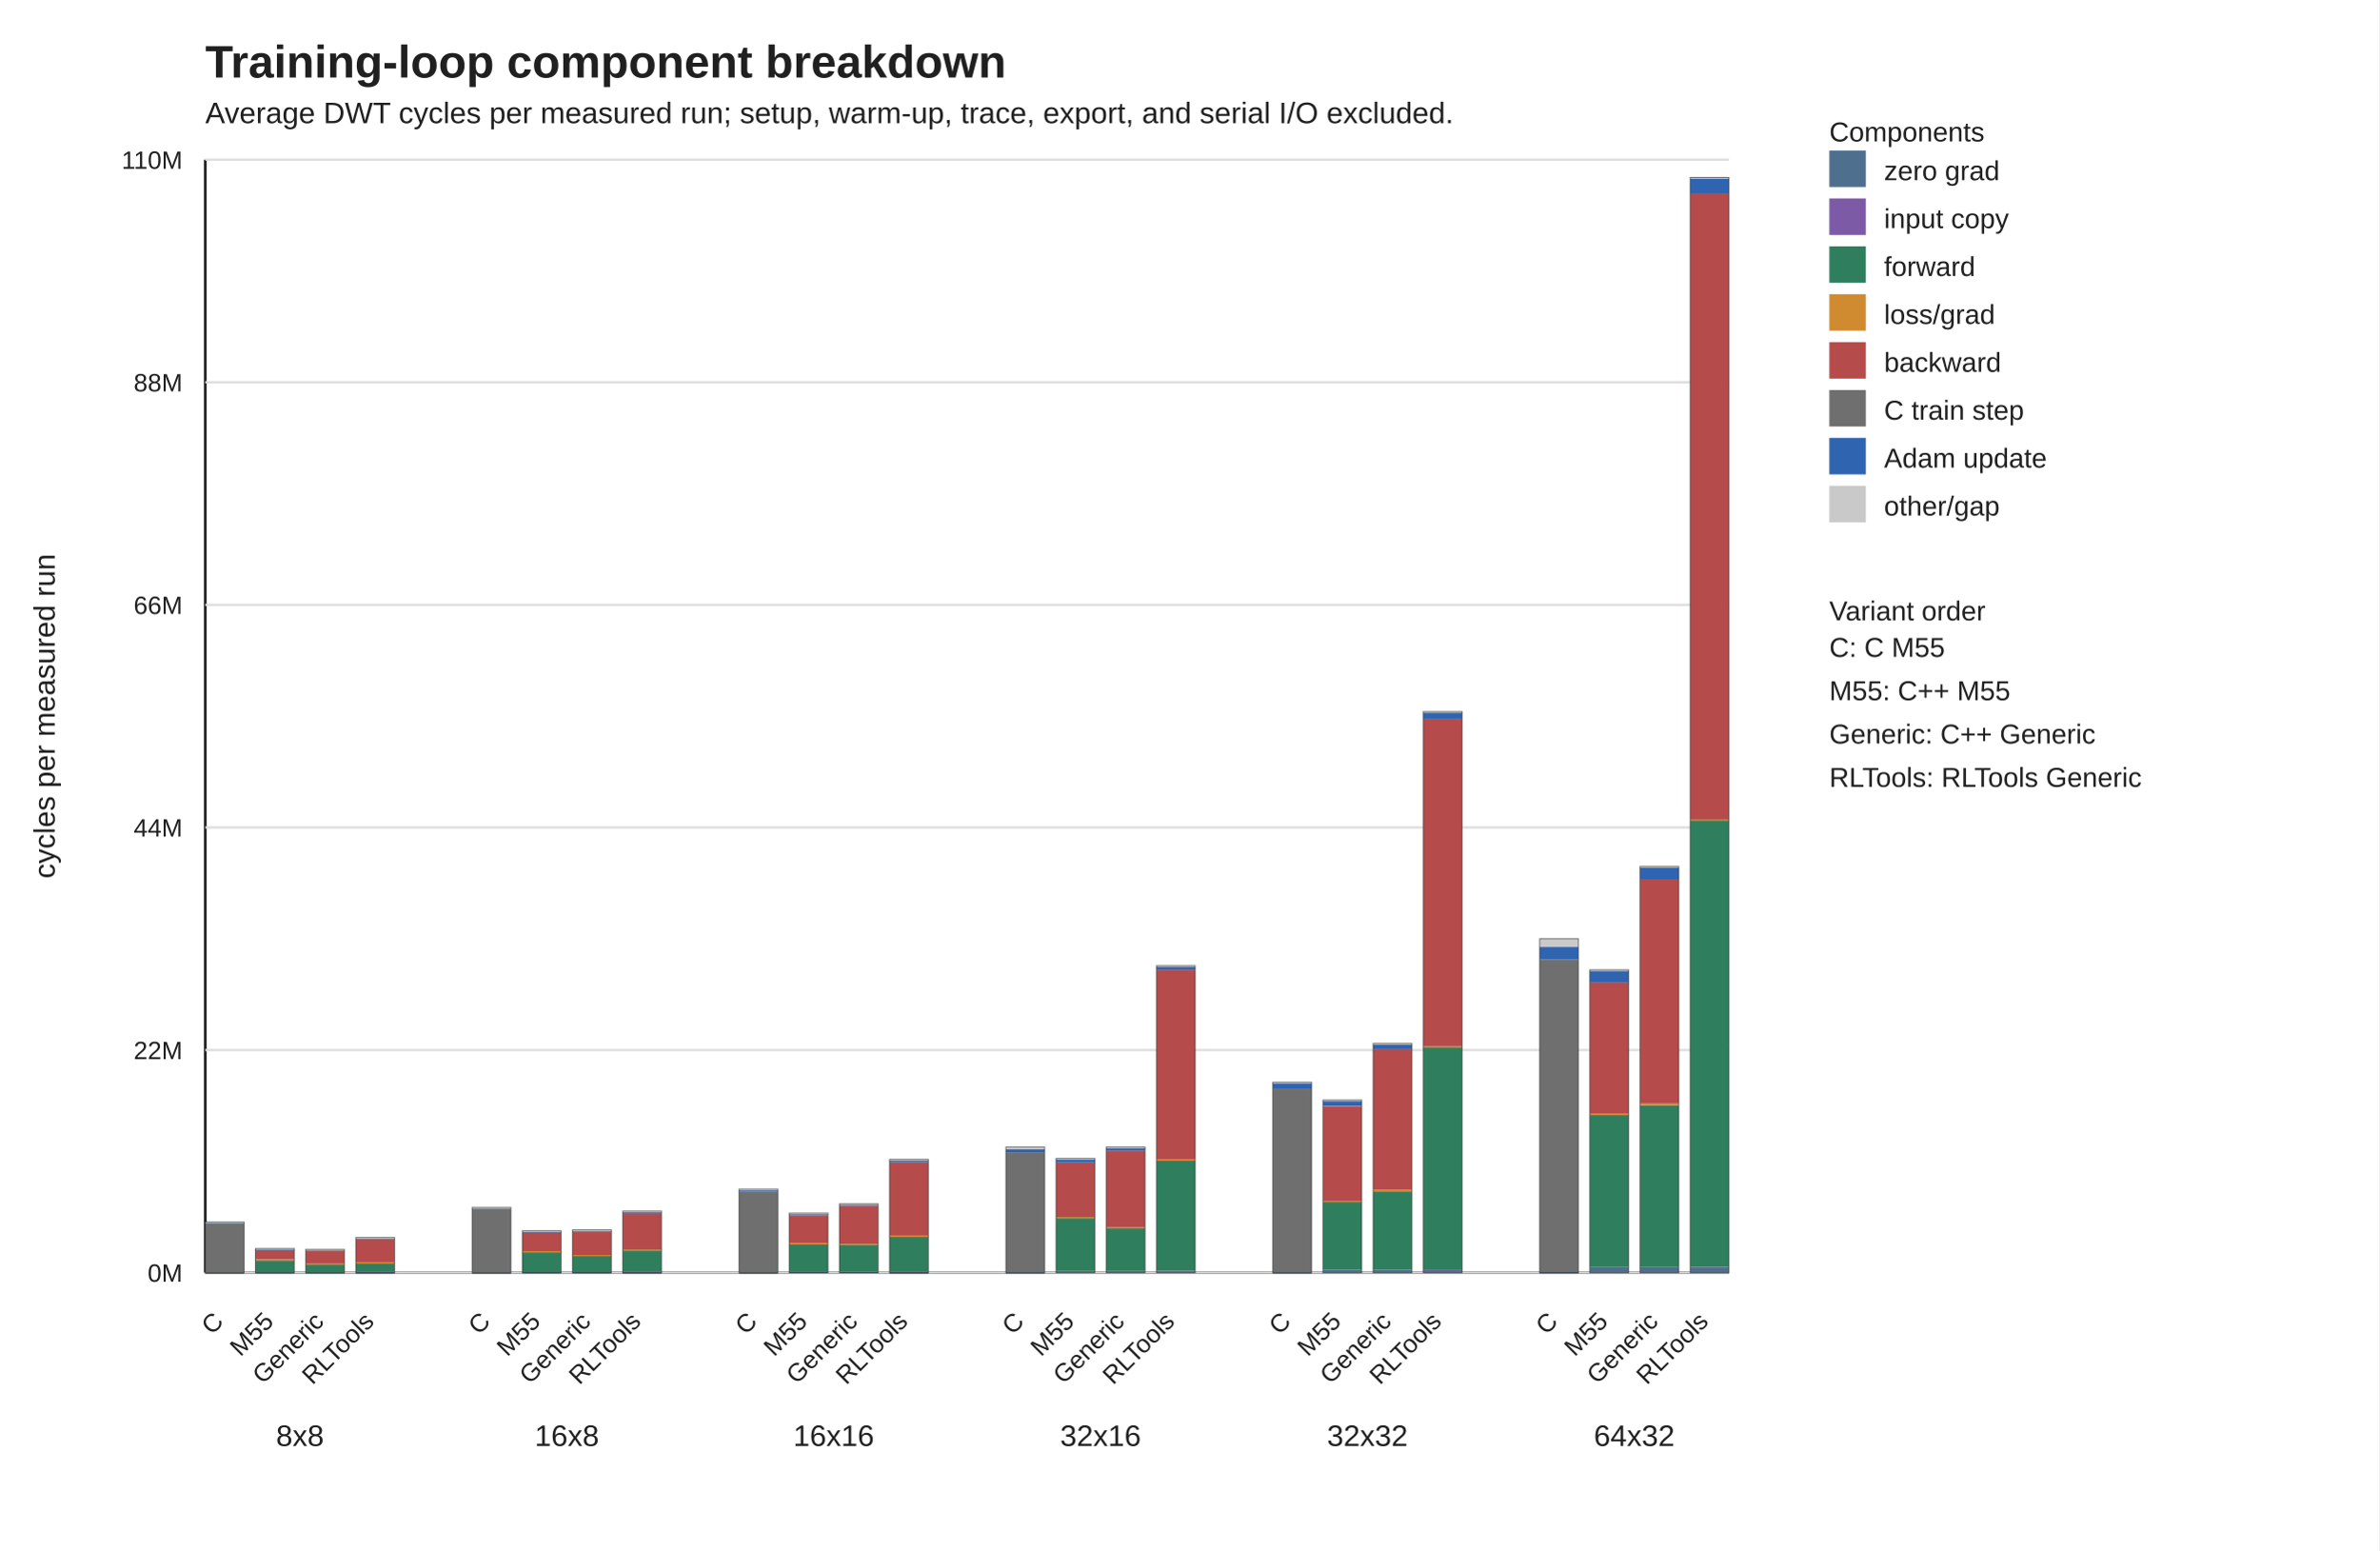
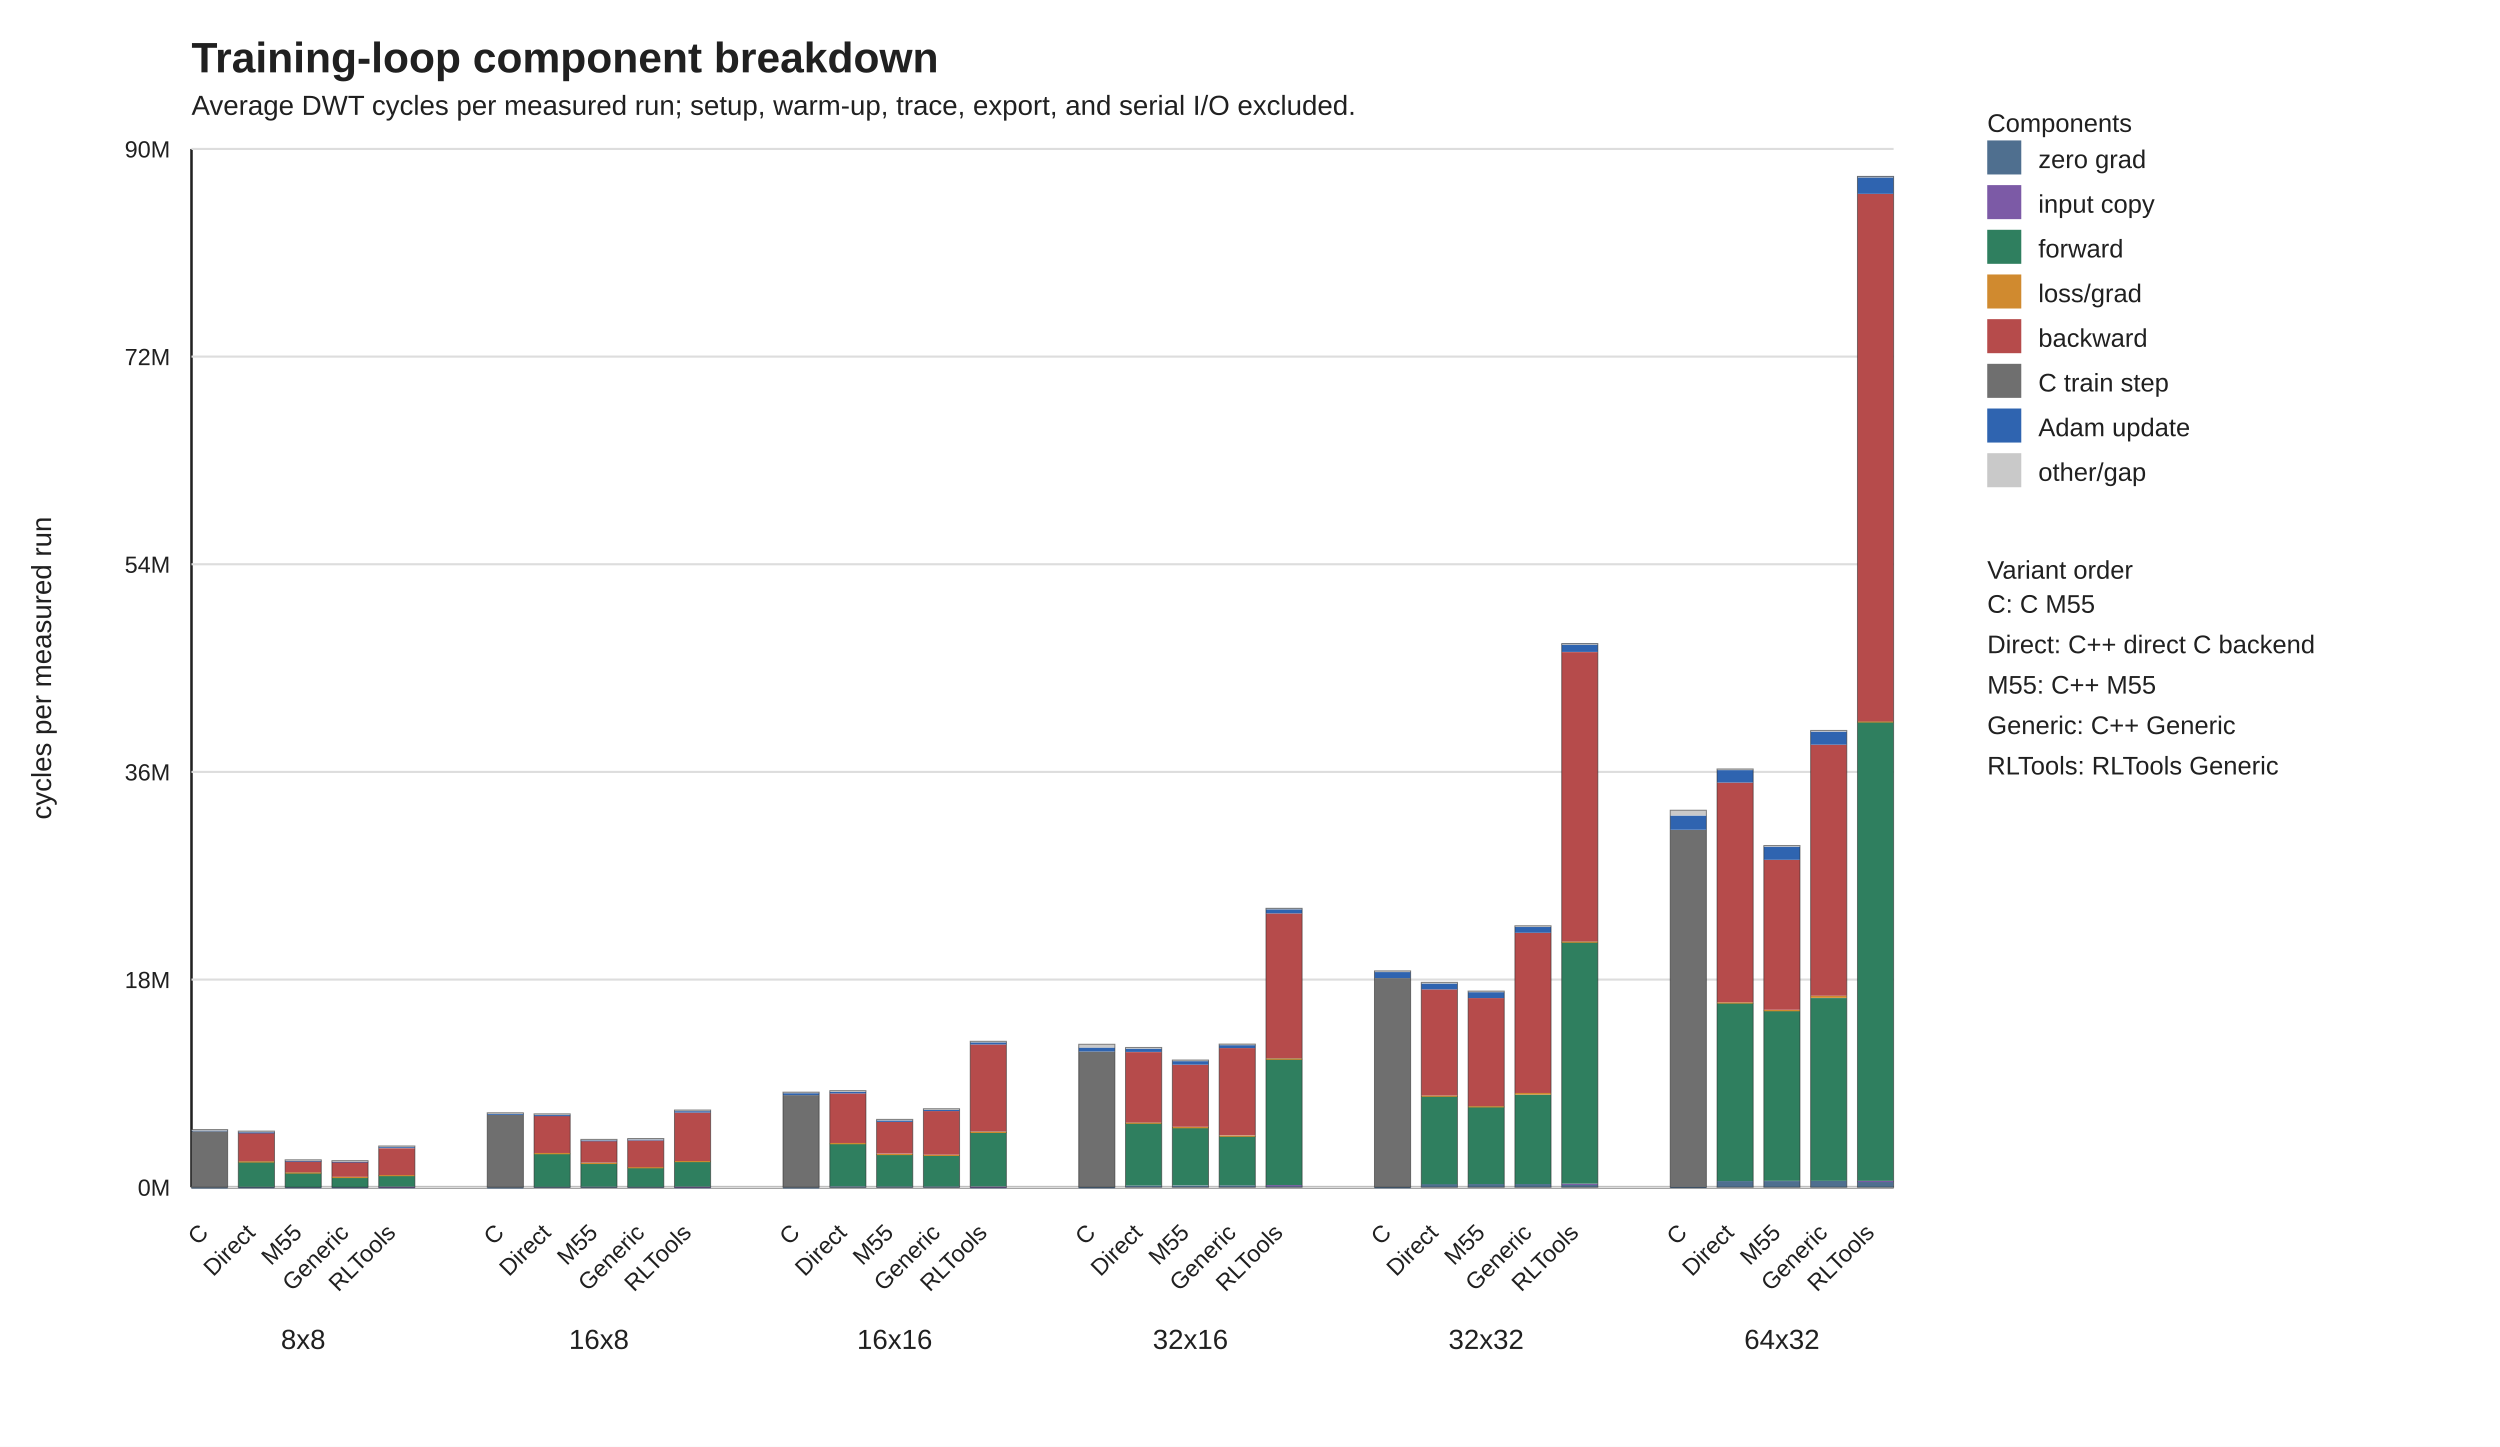
- <svg xmlns="http://www.w3.org/2000/svg" width="1043" height="680" viewBox="0 0 1043 680">
+ <svg xmlns="http://www.w3.org/2000/svg" width="1175" height="680" viewBox="0 0 1175 680">
  <rect width="100%" height="100%" fill="#ffffff" />
  <style>text{font-family:Arial,Helvetica,sans-serif;fill:#202020}.axis{stroke:#222;stroke-width:1.2}.grid{stroke:#dddddd;stroke-width:1}.label{font-size:13px}.title{font-size:20px;font-weight:700}.tick{font-size:11px}.legend{font-size:12px}</style>
  <text class="title" x="90" y="34">Training-loop component breakdown</text>
  <text class="label" x="90" y="54">Average DWT cycles per measured run; setup, warm-up, trace, export, and serial I/O excluded.</text>
-   <line class="axis" x1="90" y1="558" x2="758" y2="558" />
+   <line class="axis" x1="90" y1="558" x2="890" y2="558" />
  <line class="axis" x1="90" y1="70" x2="90" y2="558" />
-   <line class="grid" x1="90" y1="558.0" x2="758" y2="558.0" />
+   <line class="grid" x1="90" y1="558.0" x2="890" y2="558.0" />
  <text class="tick" x="80" y="562.0" text-anchor="end">0M</text>
-   <line class="grid" x1="90" y1="460.4" x2="758" y2="460.4" />
-   <text class="tick" x="80" y="464.4" text-anchor="end">22M</text>
-   <line class="grid" x1="90" y1="362.8" x2="758" y2="362.8" />
-   <text class="tick" x="80" y="366.8" text-anchor="end">44M</text>
-   <line class="grid" x1="90" y1="265.2" x2="758" y2="265.2" />
-   <text class="tick" x="80" y="269.2" text-anchor="end">66M</text>
-   <line class="grid" x1="90" y1="167.6" x2="758" y2="167.6" />
-   <text class="tick" x="80" y="171.6" text-anchor="end">88M</text>
-   <line class="grid" x1="90" y1="70.0" x2="758" y2="70.0" />
-   <text class="tick" x="80" y="74.0" text-anchor="end">110M</text>
-   <text class="label" x="131.5" y="634" text-anchor="middle">8x8</text>
+   <line class="grid" x1="90" y1="460.4" x2="890" y2="460.4" />
+   <text class="tick" x="80" y="464.4" text-anchor="end">18M</text>
+   <line class="grid" x1="90" y1="362.8" x2="890" y2="362.8" />
+   <text class="tick" x="80" y="366.8" text-anchor="end">36M</text>
+   <line class="grid" x1="90" y1="265.2" x2="890" y2="265.2" />
+   <text class="tick" x="80" y="269.2" text-anchor="end">54M</text>
+   <line class="grid" x1="90" y1="167.6" x2="890" y2="167.6" />
+   <text class="tick" x="80" y="171.6" text-anchor="end">72M</text>
+   <line class="grid" x1="90" y1="70.0" x2="890" y2="70.0" />
+   <text class="tick" x="80" y="74.0" text-anchor="end">90M</text>
+   <text class="label" x="142.5" y="634" text-anchor="middle">8x8</text>
  <rect x="90.0" y="558.0" width="17" height="0.6" fill="#4f6f8f" />
-   <rect x="90.0" y="536.5" width="17" height="21.5" fill="#6f6f6f" />
-   <rect x="90.0" y="536.0" width="17" height="0.6" fill="#2f64b0" />
-   <rect x="90.0" y="535.8" width="17" height="0.6" fill="#c9c9c9" />
-   <rect x="90.0" y="535.8" width="17" height="22.2" fill="none" stroke="#222" stroke-width=".45" opacity=".55" />
+   <rect x="90.0" y="531.7" width="17" height="26.3" fill="#6f6f6f" />
+   <rect x="90.0" y="531.1" width="17" height="0.6" fill="#2f64b0" />
+   <rect x="90.0" y="530.9" width="17" height="0.6" fill="#c9c9c9" />
+   <rect x="90.0" y="530.9" width="17" height="27.1" fill="none" stroke="#222" stroke-width=".45" opacity=".55" />
  <text class="tick" x="98.5" y="580" text-anchor="end" transform="rotate(-45 98.5 580)">C</text>
  <rect x="112.0" y="557.9" width="17" height="0.6" fill="#4f6f8f" />
-   <rect x="112.0" y="552.3" width="17" height="5.6" fill="#2f7f5f" />
-   <rect x="112.0" y="552.3" width="17" height="0.6" fill="#d08a2f" />
-   <rect x="112.0" y="547.9" width="17" height="4.3" fill="#b64b4b" />
-   <rect x="112.0" y="547.7" width="17" height="0.6" fill="#2f64b0" />
-   <rect x="112.0" y="547.4" width="17" height="0.6" fill="#c9c9c9" />
-   <rect x="112.0" y="547.4" width="17" height="10.6" fill="none" stroke="#222" stroke-width=".45" opacity=".55" />
-   <text class="tick" x="120.5" y="580" text-anchor="end" transform="rotate(-45 120.5 580)">M55</text>
+   <rect x="112.0" y="545.9" width="17" height="11.9" fill="#2f7f5f" />
+   <rect x="112.0" y="545.8" width="17" height="0.6" fill="#d08a2f" />
+   <rect x="112.0" y="532.3" width="17" height="13.5" fill="#b64b4b" />
+   <rect x="112.0" y="532.1" width="17" height="0.6" fill="#2f64b0" />
+   <rect x="112.0" y="531.6" width="17" height="0.6" fill="#c9c9c9" />
+   <rect x="112.0" y="531.6" width="17" height="26.4" fill="none" stroke="#222" stroke-width=".45" opacity=".55" />
+   <text class="tick" x="120.5" y="580" text-anchor="end" transform="rotate(-45 120.5 580)">Direct</text>
  <rect x="134.0" y="557.9" width="17" height="0.6" fill="#4f6f8f" />
-   <rect x="134.0" y="554.1" width="17" height="3.8" fill="#2f7f5f" />
-   <rect x="134.0" y="554.0" width="17" height="0.6" fill="#d08a2f" />
-   <rect x="134.0" y="548.2" width="17" height="5.8" fill="#b64b4b" />
-   <rect x="134.0" y="548.0" width="17" height="0.6" fill="#2f64b0" />
-   <rect x="134.0" y="547.8" width="17" height="0.6" fill="#c9c9c9" />
-   <rect x="134.0" y="547.8" width="17" height="10.2" fill="none" stroke="#222" stroke-width=".45" opacity=".55" />
-   <text class="tick" x="142.5" y="580" text-anchor="end" transform="rotate(-45 142.5 580)">Generic</text>
+   <rect x="134.0" y="551.1" width="17" height="6.8" fill="#2f7f5f" />
+   <rect x="134.0" y="551.0" width="17" height="0.6" fill="#d08a2f" />
+   <rect x="134.0" y="545.7" width="17" height="5.3" fill="#b64b4b" />
+   <rect x="134.0" y="545.4" width="17" height="0.6" fill="#2f64b0" />
+   <rect x="134.0" y="545.1" width="17" height="0.6" fill="#c9c9c9" />
+   <rect x="134.0" y="545.1" width="17" height="12.9" fill="none" stroke="#222" stroke-width=".45" opacity=".55" />
+   <text class="tick" x="142.5" y="580" text-anchor="end" transform="rotate(-45 142.5 580)">M55</text>
  <rect x="156.0" y="557.9" width="17" height="0.6" fill="#4f6f8f" />
-   <rect x="156.0" y="557.7" width="17" height="0.6" fill="#7c5aa6" />
-   <rect x="156.0" y="553.5" width="17" height="4.2" fill="#2f7f5f" />
-   <rect x="156.0" y="553.5" width="17" height="0.6" fill="#d08a2f" />
-   <rect x="156.0" y="543.4" width="17" height="10.1" fill="#b64b4b" />
-   <rect x="156.0" y="542.9" width="17" height="0.6" fill="#2f64b0" />
-   <rect x="156.0" y="542.6" width="17" height="0.6" fill="#c9c9c9" />
-   <rect x="156.0" y="542.6" width="17" height="15.4" fill="none" stroke="#222" stroke-width=".45" opacity=".55" />
-   <text class="tick" x="164.5" y="580" text-anchor="end" transform="rotate(-45 164.5 580)">RLTools</text>
-   <text class="label" x="248.5" y="634" text-anchor="middle">16x8</text>
-   <rect x="207.0" y="558.0" width="17" height="0.6" fill="#4f6f8f" />
-   <rect x="207.0" y="530.2" width="17" height="27.8" fill="#6f6f6f" />
-   <rect x="207.0" y="529.6" width="17" height="0.6" fill="#2f64b0" />
-   <rect x="207.0" y="529.4" width="17" height="0.6" fill="#c9c9c9" />
-   <rect x="207.0" y="529.4" width="17" height="28.6" fill="none" stroke="#222" stroke-width=".45" opacity=".55" />
-   <text class="tick" x="215.5" y="580" text-anchor="end" transform="rotate(-45 215.5 580)">C</text>
-   <rect x="229.0" y="557.8" width="17" height="0.6" fill="#4f6f8f" />
-   <rect x="229.0" y="548.6" width="17" height="9.2" fill="#2f7f5f" />
-   <rect x="229.0" y="548.6" width="17" height="0.6" fill="#d08a2f" />
-   <rect x="229.0" y="540.3" width="17" height="8.3" fill="#b64b4b" />
-   <rect x="229.0" y="539.9" width="17" height="0.6" fill="#2f64b0" />
-   <rect x="229.0" y="539.6" width="17" height="0.6" fill="#c9c9c9" />
-   <rect x="229.0" y="539.6" width="17" height="18.4" fill="none" stroke="#222" stroke-width=".45" opacity=".55" />
-   <text class="tick" x="237.5" y="580" text-anchor="end" transform="rotate(-45 237.5 580)">M55</text>
-   <rect x="251.0" y="557.8" width="17" height="0.6" fill="#4f6f8f" />
-   <rect x="251.0" y="550.4" width="17" height="7.4" fill="#2f7f5f" />
-   <rect x="251.0" y="550.2" width="17" height="0.6" fill="#d08a2f" />
-   <rect x="251.0" y="540.0" width="17" height="10.3" fill="#b64b4b" />
-   <rect x="251.0" y="539.5" width="17" height="0.6" fill="#2f64b0" />
-   <rect x="251.0" y="539.2" width="17" height="0.6" fill="#c9c9c9" />
-   <rect x="251.0" y="539.2" width="17" height="18.8" fill="none" stroke="#222" stroke-width=".45" opacity=".55" />
-   <text class="tick" x="259.5" y="580" text-anchor="end" transform="rotate(-45 259.5 580)">Generic</text>
-   <rect x="273.0" y="557.9" width="17" height="0.6" fill="#4f6f8f" />
-   <rect x="273.0" y="557.7" width="17" height="0.6" fill="#7c5aa6" />
-   <rect x="273.0" y="548.0" width="17" height="9.7" fill="#2f7f5f" />
-   <rect x="273.0" y="547.9" width="17" height="0.6" fill="#d08a2f" />
-   <rect x="273.0" y="532.0" width="17" height="15.9" fill="#b64b4b" />
-   <rect x="273.0" y="531.4" width="17" height="0.7" fill="#2f64b0" />
-   <rect x="273.0" y="531.0" width="17" height="0.6" fill="#c9c9c9" />
-   <rect x="273.0" y="531.0" width="17" height="27.0" fill="none" stroke="#222" stroke-width=".45" opacity=".55" />
-   <text class="tick" x="281.5" y="580" text-anchor="end" transform="rotate(-45 281.5 580)">RLTools</text>
-   <text class="label" x="365.5" y="634" text-anchor="middle">16x16</text>
-   <rect x="324.0" y="558.0" width="17" height="0.6" fill="#4f6f8f" />
-   <rect x="324.0" y="522.6" width="17" height="35.4" fill="#6f6f6f" />
-   <rect x="324.0" y="521.7" width="17" height="0.9" fill="#2f64b0" />
-   <rect x="324.0" y="521.4" width="17" height="0.6" fill="#c9c9c9" />
-   <rect x="324.0" y="521.4" width="17" height="36.6" fill="none" stroke="#222" stroke-width=".45" opacity=".55" />
-   <text class="tick" x="332.5" y="580" text-anchor="end" transform="rotate(-45 332.5 580)">C</text>
-   <rect x="346.0" y="557.6" width="17" height="0.6" fill="#4f6f8f" />
-   <rect x="346.0" y="545.2" width="17" height="12.5" fill="#2f7f5f" />
-   <rect x="346.0" y="545.1" width="17" height="0.6" fill="#d08a2f" />
-   <rect x="346.0" y="532.9" width="17" height="12.2" fill="#b64b4b" />
-   <rect x="346.0" y="532.2" width="17" height="0.7" fill="#2f64b0" />
-   <rect x="346.0" y="531.9" width="17" height="0.6" fill="#c9c9c9" />
-   <rect x="346.0" y="531.9" width="17" height="26.1" fill="none" stroke="#222" stroke-width=".45" opacity=".55" />
-   <text class="tick" x="354.5" y="580" text-anchor="end" transform="rotate(-45 354.5 580)">M55</text>
-   <rect x="368.0" y="557.6" width="17" height="0.6" fill="#4f6f8f" />
-   <rect x="368.0" y="545.6" width="17" height="12.0" fill="#2f7f5f" />
-   <rect x="368.0" y="545.4" width="17" height="0.6" fill="#d08a2f" />
-   <rect x="368.0" y="528.7" width="17" height="16.7" fill="#b64b4b" />
-   <rect x="368.0" y="528.0" width="17" height="0.7" fill="#2f64b0" />
-   <rect x="368.0" y="527.8" width="17" height="0.6" fill="#c9c9c9" />
-   <rect x="368.0" y="527.8" width="17" height="30.2" fill="none" stroke="#222" stroke-width=".45" opacity=".55" />
-   <text class="tick" x="376.5" y="580" text-anchor="end" transform="rotate(-45 376.5 580)">Generic</text>
-   <rect x="390.0" y="557.9" width="17" height="0.6" fill="#4f6f8f" />
-   <rect x="390.0" y="557.7" width="17" height="0.6" fill="#7c5aa6" />
-   <rect x="390.0" y="541.8" width="17" height="15.9" fill="#2f7f5f" />
-   <rect x="390.0" y="541.8" width="17" height="0.6" fill="#d08a2f" />
-   <rect x="390.0" y="509.6" width="17" height="32.2" fill="#b64b4b" />
-   <rect x="390.0" y="508.7" width="17" height="0.9" fill="#2f64b0" />
-   <rect x="390.0" y="508.3" width="17" height="0.6" fill="#c9c9c9" />
-   <rect x="390.0" y="508.3" width="17" height="49.7" fill="none" stroke="#222" stroke-width=".45" opacity=".55" />
-   <text class="tick" x="398.5" y="580" text-anchor="end" transform="rotate(-45 398.5 580)">RLTools</text>
-   <text class="label" x="482.5" y="634" text-anchor="middle">32x16</text>
-   <rect x="441.0" y="557.9" width="17" height="0.6" fill="#4f6f8f" />
-   <rect x="441.0" y="505.3" width="17" height="52.6" fill="#6f6f6f" />
-   <rect x="441.0" y="503.8" width="17" height="1.5" fill="#2f64b0" />
-   <rect x="441.0" y="502.9" width="17" height="0.9" fill="#c9c9c9" />
-   <rect x="441.0" y="502.9" width="17" height="55.1" fill="none" stroke="#222" stroke-width=".45" opacity=".55" />
-   <text class="tick" x="449.5" y="580" text-anchor="end" transform="rotate(-45 449.5 580)">C</text>
-   <rect x="463.0" y="557.3" width="17" height="0.7" fill="#4f6f8f" />
-   <rect x="463.0" y="533.7" width="17" height="23.6" fill="#2f7f5f" />
-   <rect x="463.0" y="533.7" width="17" height="0.6" fill="#d08a2f" />
-   <rect x="463.0" y="509.7" width="17" height="23.9" fill="#b64b4b" />
-   <rect x="463.0" y="508.2" width="17" height="1.5" fill="#2f64b0" />
-   <rect x="463.0" y="507.9" width="17" height="0.6" fill="#c9c9c9" />
-   <rect x="463.0" y="507.9" width="17" height="50.1" fill="none" stroke="#222" stroke-width=".45" opacity=".55" />
-   <text class="tick" x="471.5" y="580" text-anchor="end" transform="rotate(-45 471.5 580)">M55</text>
-   <rect x="485.0" y="557.3" width="17" height="0.7" fill="#4f6f8f" />
-   <rect x="485.0" y="538.3" width="17" height="19.0" fill="#2f7f5f" />
-   <rect x="485.0" y="538.1" width="17" height="0.6" fill="#d08a2f" />
-   <rect x="485.0" y="504.5" width="17" height="33.6" fill="#b64b4b" />
-   <rect x="485.0" y="503.2" width="17" height="1.3" fill="#2f64b0" />
-   <rect x="485.0" y="502.9" width="17" height="0.6" fill="#c9c9c9" />
-   <rect x="485.0" y="502.9" width="17" height="55.1" fill="none" stroke="#222" stroke-width=".45" opacity=".55" />
-   <text class="tick" x="493.5" y="580" text-anchor="end" transform="rotate(-45 493.5 580)">Generic</text>
-   <rect x="507.0" y="557.4" width="17" height="0.6" fill="#4f6f8f" />
-   <rect x="507.0" y="557.2" width="17" height="0.6" fill="#7c5aa6" />
-   <rect x="507.0" y="508.5" width="17" height="48.7" fill="#2f7f5f" />
-   <rect x="507.0" y="508.4" width="17" height="0.6" fill="#d08a2f" />
-   <rect x="507.0" y="425.2" width="17" height="83.2" fill="#b64b4b" />
-   <rect x="507.0" y="423.7" width="17" height="1.5" fill="#2f64b0" />
-   <rect x="507.0" y="423.4" width="17" height="0.6" fill="#c9c9c9" />
-   <rect x="507.0" y="423.4" width="17" height="134.6" fill="none" stroke="#222" stroke-width=".45" opacity=".55" />
-   <text class="tick" x="515.5" y="580" text-anchor="end" transform="rotate(-45 515.5 580)">RLTools</text>
-   <text class="label" x="599.5" y="634" text-anchor="middle">32x32</text>
-   <rect x="558.0" y="557.9" width="17" height="0.6" fill="#4f6f8f" />
-   <rect x="558.0" y="477.3" width="17" height="80.6" fill="#6f6f6f" />
-   <rect x="558.0" y="474.8" width="17" height="2.5" fill="#2f64b0" />
-   <rect x="558.0" y="474.5" width="17" height="0.6" fill="#c9c9c9" />
-   <rect x="558.0" y="474.5" width="17" height="83.5" fill="none" stroke="#222" stroke-width=".45" opacity=".55" />
-   <text class="tick" x="566.5" y="580" text-anchor="end" transform="rotate(-45 566.5 580)">C</text>
-   <rect x="580.0" y="556.8" width="17" height="1.2" fill="#4f6f8f" />
-   <rect x="580.0" y="526.7" width="17" height="30.1" fill="#2f7f5f" />
-   <rect x="580.0" y="526.5" width="17" height="0.6" fill="#d08a2f" />
-   <rect x="580.0" y="485.0" width="17" height="41.5" fill="#b64b4b" />
-   <rect x="580.0" y="482.6" width="17" height="2.3" fill="#2f64b0" />
-   <rect x="580.0" y="482.3" width="17" height="0.6" fill="#c9c9c9" />
-   <rect x="580.0" y="482.3" width="17" height="75.7" fill="none" stroke="#222" stroke-width=".45" opacity=".55" />
-   <text class="tick" x="588.5" y="580" text-anchor="end" transform="rotate(-45 588.5 580)">M55</text>
-   <rect x="602.0" y="556.8" width="17" height="1.2" fill="#4f6f8f" />
-   <rect x="602.0" y="522.4" width="17" height="34.4" fill="#2f7f5f" />
-   <rect x="602.0" y="521.7" width="17" height="0.7" fill="#d08a2f" />
-   <rect x="602.0" y="460.1" width="17" height="61.6" fill="#b64b4b" />
-   <rect x="602.0" y="457.8" width="17" height="2.3" fill="#2f64b0" />
-   <rect x="602.0" y="457.5" width="17" height="0.6" fill="#c9c9c9" />
-   <rect x="602.0" y="457.5" width="17" height="100.5" fill="none" stroke="#222" stroke-width=".45" opacity=".55" />
-   <text class="tick" x="610.5" y="580" text-anchor="end" transform="rotate(-45 610.5 580)">Generic</text>
-   <rect x="624.0" y="556.8" width="17" height="1.2" fill="#4f6f8f" />
-   <rect x="624.0" y="556.6" width="17" height="0.6" fill="#7c5aa6" />
-   <rect x="624.0" y="458.9" width="17" height="97.7" fill="#2f7f5f" />
-   <rect x="624.0" y="458.8" width="17" height="0.6" fill="#d08a2f" />
-   <rect x="624.0" y="315.2" width="17" height="143.6" fill="#b64b4b" />
-   <rect x="624.0" y="312.1" width="17" height="3.2" fill="#2f64b0" />
-   <rect x="624.0" y="312.0" width="17" height="0.6" fill="#c9c9c9" />
-   <rect x="624.0" y="312.0" width="17" height="246.0" fill="none" stroke="#222" stroke-width=".45" opacity=".55" />
-   <text class="tick" x="632.5" y="580" text-anchor="end" transform="rotate(-45 632.5 580)">RLTools</text>
-   <text class="label" x="716.5" y="634" text-anchor="middle">64x32</text>
-   <rect x="675.0" y="557.8" width="17" height="0.6" fill="#4f6f8f" />
-   <rect x="675.0" y="420.7" width="17" height="137.1" fill="#6f6f6f" />
-   <rect x="675.0" y="415.2" width="17" height="5.5" fill="#2f64b0" />
-   <rect x="675.0" y="411.6" width="17" height="3.5" fill="#c9c9c9" />
-   <rect x="675.0" y="411.6" width="17" height="146.4" fill="none" stroke="#222" stroke-width=".45" opacity=".55" />
-   <text class="tick" x="683.5" y="580" text-anchor="end" transform="rotate(-45 683.5 580)">C</text>
-   <rect x="697.0" y="555.6" width="17" height="2.4" fill="#4f6f8f" />
-   <rect x="697.0" y="488.6" width="17" height="67.0" fill="#2f7f5f" />
-   <rect x="697.0" y="488.4" width="17" height="0.6" fill="#d08a2f" />
-   <rect x="697.0" y="430.7" width="17" height="57.7" fill="#b64b4b" />
-   <rect x="697.0" y="425.6" width="17" height="5.2" fill="#2f64b0" />
-   <rect x="697.0" y="425.2" width="17" height="0.6" fill="#c9c9c9" />
-   <rect x="697.0" y="425.2" width="17" height="132.8" fill="none" stroke="#222" stroke-width=".45" opacity=".55" />
-   <text class="tick" x="705.5" y="580" text-anchor="end" transform="rotate(-45 705.5 580)">M55</text>
-   <rect x="719.0" y="555.6" width="17" height="2.4" fill="#4f6f8f" />
-   <rect x="719.0" y="484.6" width="17" height="71.0" fill="#2f7f5f" />
-   <rect x="719.0" y="483.7" width="17" height="0.9" fill="#d08a2f" />
-   <rect x="719.0" y="385.5" width="17" height="98.3" fill="#b64b4b" />
-   <rect x="719.0" y="380.3" width="17" height="5.2" fill="#2f64b0" />
-   <rect x="719.0" y="379.9" width="17" height="0.6" fill="#c9c9c9" />
-   <rect x="719.0" y="379.9" width="17" height="178.1" fill="none" stroke="#222" stroke-width=".45" opacity=".55" />
-   <text class="tick" x="727.5" y="580" text-anchor="end" transform="rotate(-45 727.5 580)">Generic</text>
-   <rect x="741.0" y="555.7" width="17" height="2.3" fill="#4f6f8f" />
-   <rect x="741.0" y="555.5" width="17" height="0.6" fill="#7c5aa6" />
-   <rect x="741.0" y="359.4" width="17" height="196.1" fill="#2f7f5f" />
-   <rect x="741.0" y="359.3" width="17" height="0.6" fill="#d08a2f" />
-   <rect x="741.0" y="84.6" width="17" height="274.7" fill="#b64b4b" />
-   <rect x="741.0" y="77.9" width="17" height="6.8" fill="#2f64b0" />
-   <rect x="741.0" y="77.8" width="17" height="0.6" fill="#c9c9c9" />
-   <rect x="741.0" y="77.8" width="17" height="480.2" fill="none" stroke="#222" stroke-width=".45" opacity=".55" />
-   <text class="tick" x="749.5" y="580" text-anchor="end" transform="rotate(-45 749.5 580)">RLTools</text>
+   <rect x="156.0" y="553.3" width="17" height="4.6" fill="#2f7f5f" />
+   <rect x="156.0" y="553.1" width="17" height="0.6" fill="#d08a2f" />
+   <rect x="156.0" y="546.1" width="17" height="7.0" fill="#b64b4b" />
+   <rect x="156.0" y="545.8" width="17" height="0.6" fill="#2f64b0" />
+   <rect x="156.0" y="545.5" width="17" height="0.6" fill="#c9c9c9" />
+   <rect x="156.0" y="545.5" width="17" height="12.5" fill="none" stroke="#222" stroke-width=".45" opacity=".55" />
+   <text class="tick" x="164.5" y="580" text-anchor="end" transform="rotate(-45 164.5 580)">Generic</text>
+   <rect x="178.0" y="557.9" width="17" height="0.6" fill="#4f6f8f" />
+   <rect x="178.0" y="557.7" width="17" height="0.6" fill="#7c5aa6" />
+   <rect x="178.0" y="552.3" width="17" height="5.4" fill="#2f7f5f" />
+   <rect x="178.0" y="552.2" width="17" height="0.6" fill="#d08a2f" />
+   <rect x="178.0" y="539.7" width="17" height="12.6" fill="#b64b4b" />
+   <rect x="178.0" y="539.0" width="17" height="0.6" fill="#2f64b0" />
+   <rect x="178.0" y="538.6" width="17" height="0.6" fill="#c9c9c9" />
+   <rect x="178.0" y="538.6" width="17" height="19.4" fill="none" stroke="#222" stroke-width=".45" opacity=".55" />
+   <text class="tick" x="186.5" y="580" text-anchor="end" transform="rotate(-45 186.5 580)">RLTools</text>
+   <text class="label" x="281.5" y="634" text-anchor="middle">16x8</text>
+   <rect x="229.0" y="558.0" width="17" height="0.6" fill="#4f6f8f" />
+   <rect x="229.0" y="524.0" width="17" height="34.0" fill="#6f6f6f" />
+   <rect x="229.0" y="523.3" width="17" height="0.7" fill="#2f64b0" />
+   <rect x="229.0" y="523.0" width="17" height="0.6" fill="#c9c9c9" />
+   <rect x="229.0" y="523.0" width="17" height="35.0" fill="none" stroke="#222" stroke-width=".45" opacity=".55" />
+   <text class="tick" x="237.5" y="580" text-anchor="end" transform="rotate(-45 237.5 580)">C</text>
+   <rect x="251.0" y="557.7" width="17" height="0.6" fill="#4f6f8f" />
+   <rect x="251.0" y="542.0" width="17" height="15.8" fill="#2f7f5f" />
+   <rect x="251.0" y="541.9" width="17" height="0.6" fill="#d08a2f" />
+   <rect x="251.0" y="524.5" width="17" height="17.4" fill="#b64b4b" />
+   <rect x="251.0" y="524.0" width="17" height="0.6" fill="#2f64b0" />
+   <rect x="251.0" y="523.5" width="17" height="0.6" fill="#c9c9c9" />
+   <rect x="251.0" y="523.5" width="17" height="34.5" fill="none" stroke="#222" stroke-width=".45" opacity=".55" />
+   <text class="tick" x="259.5" y="580" text-anchor="end" transform="rotate(-45 259.5 580)">Direct</text>
+   <rect x="273.0" y="557.7" width="17" height="0.6" fill="#4f6f8f" />
+   <rect x="273.0" y="546.5" width="17" height="11.2" fill="#2f7f5f" />
+   <rect x="273.0" y="546.5" width="17" height="0.6" fill="#d08a2f" />
+   <rect x="273.0" y="536.3" width="17" height="10.1" fill="#b64b4b" />
+   <rect x="273.0" y="535.8" width="17" height="0.6" fill="#2f64b0" />
+   <rect x="273.0" y="535.5" width="17" height="0.6" fill="#c9c9c9" />
+   <rect x="273.0" y="535.5" width="17" height="22.5" fill="none" stroke="#222" stroke-width=".45" opacity=".55" />
+   <text class="tick" x="281.5" y="580" text-anchor="end" transform="rotate(-45 281.5 580)">M55</text>
+   <rect x="295.0" y="557.7" width="17" height="0.6" fill="#4f6f8f" />
+   <rect x="295.0" y="548.7" width="17" height="9.1" fill="#2f7f5f" />
+   <rect x="295.0" y="548.5" width="17" height="0.6" fill="#d08a2f" />
+   <rect x="295.0" y="536.0" width="17" height="12.6" fill="#b64b4b" />
+   <rect x="295.0" y="535.4" width="17" height="0.6" fill="#2f64b0" />
+   <rect x="295.0" y="535.1" width="17" height="0.6" fill="#c9c9c9" />
+   <rect x="295.0" y="535.1" width="17" height="22.9" fill="none" stroke="#222" stroke-width=".45" opacity=".55" />
+   <text class="tick" x="303.5" y="580" text-anchor="end" transform="rotate(-45 303.5 580)">Generic</text>
+   <rect x="317.0" y="557.9" width="17" height="0.6" fill="#4f6f8f" />
+   <rect x="317.0" y="557.7" width="17" height="0.6" fill="#7c5aa6" />
+   <rect x="317.0" y="545.7" width="17" height="12.0" fill="#2f7f5f" />
+   <rect x="317.0" y="545.6" width="17" height="0.6" fill="#d08a2f" />
+   <rect x="317.0" y="522.9" width="17" height="22.8" fill="#b64b4b" />
+   <rect x="317.0" y="522.0" width="17" height="0.9" fill="#2f64b0" />
+   <rect x="317.0" y="521.7" width="17" height="0.6" fill="#c9c9c9" />
+   <rect x="317.0" y="521.7" width="17" height="36.3" fill="none" stroke="#222" stroke-width=".45" opacity=".55" />
+   <text class="tick" x="325.5" y="580" text-anchor="end" transform="rotate(-45 325.5 580)">RLTools</text>
+   <text class="label" x="420.5" y="634" text-anchor="middle">16x16</text>
+   <rect x="368.0" y="558.0" width="17" height="0.6" fill="#4f6f8f" />
+   <rect x="368.0" y="514.7" width="17" height="43.3" fill="#6f6f6f" />
+   <rect x="368.0" y="513.6" width="17" height="1.1" fill="#2f64b0" />
+   <rect x="368.0" y="513.3" width="17" height="0.6" fill="#c9c9c9" />
+   <rect x="368.0" y="513.3" width="17" height="44.7" fill="none" stroke="#222" stroke-width=".45" opacity=".55" />
+   <text class="tick" x="376.5" y="580" text-anchor="end" transform="rotate(-45 376.5 580)">C</text>
+   <rect x="390.0" y="557.6" width="17" height="0.6" fill="#4f6f8f" />
+   <rect x="390.0" y="537.3" width="17" height="20.2" fill="#2f7f5f" />
+   <rect x="390.0" y="537.2" width="17" height="0.6" fill="#d08a2f" />
+   <rect x="390.0" y="513.9" width="17" height="23.3" fill="#b64b4b" />
+   <rect x="390.0" y="513.1" width="17" height="0.8" fill="#2f64b0" />
+   <rect x="390.0" y="512.6" width="17" height="0.6" fill="#c9c9c9" />
+   <rect x="390.0" y="512.6" width="17" height="45.4" fill="none" stroke="#222" stroke-width=".45" opacity=".55" />
+   <text class="tick" x="398.5" y="580" text-anchor="end" transform="rotate(-45 398.5 580)">Direct</text>
+   <rect x="412.0" y="557.6" width="17" height="0.6" fill="#4f6f8f" />
+   <rect x="412.0" y="542.4" width="17" height="15.2" fill="#2f7f5f" />
+   <rect x="412.0" y="542.3" width="17" height="0.6" fill="#d08a2f" />
+   <rect x="412.0" y="527.3" width="17" height="14.9" fill="#b64b4b" />
+   <rect x="412.0" y="526.5" width="17" height="0.8" fill="#2f64b0" />
+   <rect x="412.0" y="526.1" width="17" height="0.6" fill="#c9c9c9" />
+   <rect x="412.0" y="526.1" width="17" height="31.9" fill="none" stroke="#222" stroke-width=".45" opacity=".55" />
+   <text class="tick" x="420.5" y="580" text-anchor="end" transform="rotate(-45 420.5 580)">M55</text>
+   <rect x="434.0" y="557.6" width="17" height="0.6" fill="#4f6f8f" />
+   <rect x="434.0" y="542.9" width="17" height="14.7" fill="#2f7f5f" />
+   <rect x="434.0" y="542.7" width="17" height="0.6" fill="#d08a2f" />
+   <rect x="434.0" y="522.2" width="17" height="20.5" fill="#b64b4b" />
+   <rect x="434.0" y="521.4" width="17" height="0.8" fill="#2f64b0" />
+   <rect x="434.0" y="521.1" width="17" height="0.6" fill="#c9c9c9" />
+   <rect x="434.0" y="521.1" width="17" height="36.9" fill="none" stroke="#222" stroke-width=".45" opacity=".55" />
+   <text class="tick" x="442.5" y="580" text-anchor="end" transform="rotate(-45 442.5 580)">Generic</text>
+   <rect x="456.0" y="557.9" width="17" height="0.6" fill="#4f6f8f" />
+   <rect x="456.0" y="557.7" width="17" height="0.6" fill="#7c5aa6" />
+   <rect x="456.0" y="531.9" width="17" height="25.7" fill="#2f7f5f" />
+   <rect x="456.0" y="531.9" width="17" height="0.6" fill="#d08a2f" />
+   <rect x="456.0" y="490.9" width="17" height="40.9" fill="#b64b4b" />
+   <rect x="456.0" y="489.8" width="17" height="1.1" fill="#2f64b0" />
+   <rect x="456.0" y="489.4" width="17" height="0.6" fill="#c9c9c9" />
+   <rect x="456.0" y="489.4" width="17" height="68.6" fill="none" stroke="#222" stroke-width=".45" opacity=".55" />
+   <text class="tick" x="464.5" y="580" text-anchor="end" transform="rotate(-45 464.5 580)">RLTools</text>
+   <text class="label" x="559.5" y="634" text-anchor="middle">32x16</text>
+   <rect x="507.0" y="557.9" width="17" height="0.6" fill="#4f6f8f" />
+   <rect x="507.0" y="494.2" width="17" height="63.7" fill="#6f6f6f" />
+   <rect x="507.0" y="492.3" width="17" height="1.9" fill="#2f64b0" />
+   <rect x="507.0" y="490.8" width="17" height="1.6" fill="#c9c9c9" />
+   <rect x="507.0" y="490.8" width="17" height="67.2" fill="none" stroke="#222" stroke-width=".45" opacity=".55" />
+   <text class="tick" x="515.5" y="580" text-anchor="end" transform="rotate(-45 515.5 580)">C</text>
+   <rect x="529.0" y="557.2" width="17" height="0.8" fill="#4f6f8f" />
+   <rect x="529.0" y="527.7" width="17" height="29.5" fill="#2f7f5f" />
+   <rect x="529.0" y="527.6" width="17" height="0.6" fill="#d08a2f" />
+   <rect x="529.0" y="494.5" width="17" height="33.1" fill="#b64b4b" />
+   <rect x="529.0" y="492.8" width="17" height="1.6" fill="#2f64b0" />
+   <rect x="529.0" y="492.3" width="17" height="0.6" fill="#c9c9c9" />
+   <rect x="529.0" y="492.3" width="17" height="65.7" fill="none" stroke="#222" stroke-width=".45" opacity=".55" />
+   <text class="tick" x="537.5" y="580" text-anchor="end" transform="rotate(-45 537.5 580)">Direct</text>
+   <rect x="551.0" y="557.2" width="17" height="0.8" fill="#4f6f8f" />
+   <rect x="551.0" y="529.7" width="17" height="27.4" fill="#2f7f5f" />
+   <rect x="551.0" y="529.7" width="17" height="0.6" fill="#d08a2f" />
+   <rect x="551.0" y="500.4" width="17" height="29.2" fill="#b64b4b" />
+   <rect x="551.0" y="498.6" width="17" height="1.8" fill="#2f64b0" />
+   <rect x="551.0" y="498.2" width="17" height="0.6" fill="#c9c9c9" />
+   <rect x="551.0" y="498.2" width="17" height="59.8" fill="none" stroke="#222" stroke-width=".45" opacity=".55" />
+   <text class="tick" x="559.5" y="580" text-anchor="end" transform="rotate(-45 559.5 580)">M55</text>
+   <rect x="573.0" y="557.1" width="17" height="0.9" fill="#4f6f8f" />
+   <rect x="573.0" y="533.9" width="17" height="23.2" fill="#2f7f5f" />
+   <rect x="573.0" y="533.7" width="17" height="0.6" fill="#d08a2f" />
+   <rect x="573.0" y="492.6" width="17" height="41.0" fill="#b64b4b" />
+   <rect x="573.0" y="491.0" width="17" height="1.6" fill="#2f64b0" />
+   <rect x="573.0" y="490.7" width="17" height="0.6" fill="#c9c9c9" />
+   <rect x="573.0" y="490.7" width="17" height="67.3" fill="none" stroke="#222" stroke-width=".45" opacity=".55" />
+   <text class="tick" x="581.5" y="580" text-anchor="end" transform="rotate(-45 581.5 580)">Generic</text>
+   <rect x="595.0" y="557.2" width="17" height="0.8" fill="#4f6f8f" />
+   <rect x="595.0" y="557.0" width="17" height="0.6" fill="#7c5aa6" />
+   <rect x="595.0" y="497.5" width="17" height="59.5" fill="#2f7f5f" />
+   <rect x="595.0" y="497.5" width="17" height="0.6" fill="#d08a2f" />
+   <rect x="595.0" y="429.3" width="17" height="68.1" fill="#b64b4b" />
+   <rect x="595.0" y="427.0" width="17" height="2.3" fill="#2f64b0" />
+   <rect x="595.0" y="426.9" width="17" height="0.6" fill="#c9c9c9" />
+   <rect x="595.0" y="426.9" width="17" height="131.1" fill="none" stroke="#222" stroke-width=".45" opacity=".55" />
+   <text class="tick" x="603.5" y="580" text-anchor="end" transform="rotate(-45 603.5 580)">RLTools</text>
+   <text class="label" x="698.5" y="634" text-anchor="middle">32x32</text>
+   <rect x="646.0" y="557.9" width="17" height="0.6" fill="#4f6f8f" />
+   <rect x="646.0" y="459.7" width="17" height="98.2" fill="#6f6f6f" />
+   <rect x="646.0" y="456.6" width="17" height="3.1" fill="#2f64b0" />
+   <rect x="646.0" y="456.3" width="17" height="0.6" fill="#c9c9c9" />
+   <rect x="646.0" y="456.3" width="17" height="101.7" fill="none" stroke="#222" stroke-width=".45" opacity=".55" />
+   <text class="tick" x="654.5" y="580" text-anchor="end" transform="rotate(-45 654.5 580)">C</text>
+   <rect x="668.0" y="556.5" width="17" height="1.5" fill="#4f6f8f" />
+   <rect x="668.0" y="515.1" width="17" height="41.5" fill="#2f7f5f" />
+   <rect x="668.0" y="514.9" width="17" height="0.6" fill="#d08a2f" />
+   <rect x="668.0" y="465.0" width="17" height="49.9" fill="#b64b4b" />
+   <rect x="668.0" y="462.2" width="17" height="2.8" fill="#2f64b0" />
+   <rect x="668.0" y="461.7" width="17" height="0.6" fill="#c9c9c9" />
+   <rect x="668.0" y="461.7" width="17" height="96.3" fill="none" stroke="#222" stroke-width=".45" opacity=".55" />
+   <text class="tick" x="676.5" y="580" text-anchor="end" transform="rotate(-45 676.5 580)">Direct</text>
+   <rect x="690.0" y="556.5" width="17" height="1.5" fill="#4f6f8f" />
+   <rect x="690.0" y="520.0" width="17" height="36.5" fill="#2f7f5f" />
+   <rect x="690.0" y="519.9" width="17" height="0.6" fill="#d08a2f" />
+   <rect x="690.0" y="469.1" width="17" height="50.8" fill="#b64b4b" />
+   <rect x="690.0" y="466.2" width="17" height="2.9" fill="#2f64b0" />
+   <rect x="690.0" y="465.8" width="17" height="0.6" fill="#c9c9c9" />
+   <rect x="690.0" y="465.8" width="17" height="92.2" fill="none" stroke="#222" stroke-width=".45" opacity=".55" />
+   <text class="tick" x="698.5" y="580" text-anchor="end" transform="rotate(-45 698.5 580)">M55</text>
+   <rect x="712.0" y="556.5" width="17" height="1.5" fill="#4f6f8f" />
+   <rect x="712.0" y="514.5" width="17" height="42.0" fill="#2f7f5f" />
+   <rect x="712.0" y="513.7" width="17" height="0.8" fill="#d08a2f" />
+   <rect x="712.0" y="438.4" width="17" height="75.3" fill="#b64b4b" />
+   <rect x="712.0" y="435.6" width="17" height="2.8" fill="#2f64b0" />
+   <rect x="712.0" y="435.1" width="17" height="0.6" fill="#c9c9c9" />
+   <rect x="712.0" y="435.1" width="17" height="122.9" fill="none" stroke="#222" stroke-width=".45" opacity=".55" />
+   <text class="tick" x="720.5" y="580" text-anchor="end" transform="rotate(-45 720.5 580)">Generic</text>
+   <rect x="734.0" y="556.6" width="17" height="1.4" fill="#4f6f8f" />
+   <rect x="734.0" y="556.3" width="17" height="0.6" fill="#7c5aa6" />
+   <rect x="734.0" y="442.6" width="17" height="113.7" fill="#2f7f5f" />
+   <rect x="734.0" y="442.5" width="17" height="0.6" fill="#d08a2f" />
+   <rect x="734.0" y="306.5" width="17" height="136.0" fill="#b64b4b" />
+   <rect x="734.0" y="302.5" width="17" height="3.9" fill="#2f64b0" />
+   <rect x="734.0" y="302.5" width="17" height="0.6" fill="#c9c9c9" />
+   <rect x="734.0" y="302.5" width="17" height="255.5" fill="none" stroke="#222" stroke-width=".45" opacity=".55" />
+   <text class="tick" x="742.5" y="580" text-anchor="end" transform="rotate(-45 742.5 580)">RLTools</text>
+   <text class="label" x="837.5" y="634" text-anchor="middle">64x32</text>
+   <rect x="785.0" y="557.8" width="17" height="0.6" fill="#4f6f8f" />
+   <rect x="785.0" y="390.1" width="17" height="167.7" fill="#6f6f6f" />
+   <rect x="785.0" y="383.3" width="17" height="6.7" fill="#2f64b0" />
+   <rect x="785.0" y="380.8" width="17" height="2.5" fill="#c9c9c9" />
+   <rect x="785.0" y="380.8" width="17" height="177.2" fill="none" stroke="#222" stroke-width=".45" opacity=".55" />
+   <text class="tick" x="793.5" y="580" text-anchor="end" transform="rotate(-45 793.5 580)">C</text>
+   <rect x="807.0" y="555.1" width="17" height="2.9" fill="#4f6f8f" />
+   <rect x="807.0" y="471.4" width="17" height="83.7" fill="#2f7f5f" />
+   <rect x="807.0" y="471.1" width="17" height="0.6" fill="#d08a2f" />
+   <rect x="807.0" y="367.8" width="17" height="103.3" fill="#b64b4b" />
+   <rect x="807.0" y="361.9" width="17" height="5.9" fill="#2f64b0" />
+   <rect x="807.0" y="361.4" width="17" height="0.6" fill="#c9c9c9" />
+   <rect x="807.0" y="361.4" width="17" height="196.6" fill="none" stroke="#222" stroke-width=".45" opacity=".55" />
+   <text class="tick" x="815.5" y="580" text-anchor="end" transform="rotate(-45 815.5 580)">Direct</text>
+   <rect x="829.0" y="555.1" width="17" height="2.9" fill="#4f6f8f" />
+   <rect x="829.0" y="474.8" width="17" height="80.2" fill="#2f7f5f" />
+   <rect x="829.0" y="474.7" width="17" height="0.6" fill="#d08a2f" />
+   <rect x="829.0" y="404.1" width="17" height="70.5" fill="#b64b4b" />
+   <rect x="829.0" y="397.8" width="17" height="6.3" fill="#2f64b0" />
+   <rect x="829.0" y="397.4" width="17" height="0.6" fill="#c9c9c9" />
+   <rect x="829.0" y="397.4" width="17" height="160.6" fill="none" stroke="#222" stroke-width=".45" opacity=".55" />
+   <text class="tick" x="837.5" y="580" text-anchor="end" transform="rotate(-45 837.5 580)">M55</text>
+   <rect x="851.0" y="555.0" width="17" height="3.0" fill="#4f6f8f" />
+   <rect x="851.0" y="469.1" width="17" height="85.9" fill="#2f7f5f" />
+   <rect x="851.0" y="468.0" width="17" height="1.0" fill="#d08a2f" />
+   <rect x="851.0" y="350.0" width="17" height="118.0" fill="#b64b4b" />
+   <rect x="851.0" y="343.8" width="17" height="6.2" fill="#2f64b0" />
+   <rect x="851.0" y="343.3" width="17" height="0.6" fill="#c9c9c9" />
+   <rect x="851.0" y="343.3" width="17" height="214.7" fill="none" stroke="#222" stroke-width=".45" opacity=".55" />
+   <text class="tick" x="859.5" y="580" text-anchor="end" transform="rotate(-45 859.5 580)">Generic</text>
+   <rect x="873.0" y="555.2" width="17" height="2.8" fill="#4f6f8f" />
+   <rect x="873.0" y="555.0" width="17" height="0.6" fill="#7c5aa6" />
+   <rect x="873.0" y="339.1" width="17" height="215.9" fill="#2f7f5f" />
+   <rect x="873.0" y="339.0" width="17" height="0.6" fill="#d08a2f" />
+   <rect x="873.0" y="91.1" width="17" height="248.0" fill="#b64b4b" />
+   <rect x="873.0" y="82.9" width="17" height="8.2" fill="#2f64b0" />
+   <rect x="873.0" y="82.9" width="17" height="0.6" fill="#c9c9c9" />
+   <rect x="873.0" y="82.9" width="17" height="475.1" fill="none" stroke="#222" stroke-width=".45" opacity=".55" />
+   <text class="tick" x="881.5" y="580" text-anchor="end" transform="rotate(-45 881.5 580)">RLTools</text>
  <text class="label" transform="translate(24 314.0) rotate(-90)" text-anchor="middle">cycles per measured run</text>
-   <text class="legend" x="802" y="62">Components</text>
-   <rect x="802" y="66" width="16" height="16" fill="#4f6f8f" />
-   <text class="legend" x="826" y="79">zero grad</text>
-   <rect x="802" y="87" width="16" height="16" fill="#7c5aa6" />
-   <text class="legend" x="826" y="100">input copy</text>
-   <rect x="802" y="108" width="16" height="16" fill="#2f7f5f" />
-   <text class="legend" x="826" y="121">forward</text>
-   <rect x="802" y="129" width="16" height="16" fill="#d08a2f" />
-   <text class="legend" x="826" y="142">loss/grad</text>
-   <rect x="802" y="150" width="16" height="16" fill="#b64b4b" />
-   <text class="legend" x="826" y="163">backward</text>
-   <rect x="802" y="171" width="16" height="16" fill="#6f6f6f" />
-   <text class="legend" x="826" y="184">C train step</text>
-   <rect x="802" y="192" width="16" height="16" fill="#2f64b0" />
-   <text class="legend" x="826" y="205">Adam update</text>
-   <rect x="802" y="213" width="16" height="16" fill="#c9c9c9" />
-   <text class="legend" x="826" y="226">other/gap</text>
-   <text class="legend" x="802" y="272">Variant order</text>
-   <text class="legend" x="802" y="288">C: C M55</text>
-   <text class="legend" x="802" y="307">M55: C++ M55</text>
-   <text class="legend" x="802" y="326">Generic: C++ Generic</text>
-   <text class="legend" x="802" y="345">RLTools: RLTools Generic</text>
+   <text class="legend" x="934" y="62">Components</text>
+   <rect x="934" y="66" width="16" height="16" fill="#4f6f8f" />
+   <text class="legend" x="958" y="79">zero grad</text>
+   <rect x="934" y="87" width="16" height="16" fill="#7c5aa6" />
+   <text class="legend" x="958" y="100">input copy</text>
+   <rect x="934" y="108" width="16" height="16" fill="#2f7f5f" />
+   <text class="legend" x="958" y="121">forward</text>
+   <rect x="934" y="129" width="16" height="16" fill="#d08a2f" />
+   <text class="legend" x="958" y="142">loss/grad</text>
+   <rect x="934" y="150" width="16" height="16" fill="#b64b4b" />
+   <text class="legend" x="958" y="163">backward</text>
+   <rect x="934" y="171" width="16" height="16" fill="#6f6f6f" />
+   <text class="legend" x="958" y="184">C train step</text>
+   <rect x="934" y="192" width="16" height="16" fill="#2f64b0" />
+   <text class="legend" x="958" y="205">Adam update</text>
+   <rect x="934" y="213" width="16" height="16" fill="#c9c9c9" />
+   <text class="legend" x="958" y="226">other/gap</text>
+   <text class="legend" x="934" y="272">Variant order</text>
+   <text class="legend" x="934" y="288">C: C M55</text>
+   <text class="legend" x="934" y="307">Direct: C++ direct C backend</text>
+   <text class="legend" x="934" y="326">M55: C++ M55</text>
+   <text class="legend" x="934" y="345">Generic: C++ Generic</text>
+   <text class="legend" x="934" y="364">RLTools: RLTools Generic</text>
</svg>
